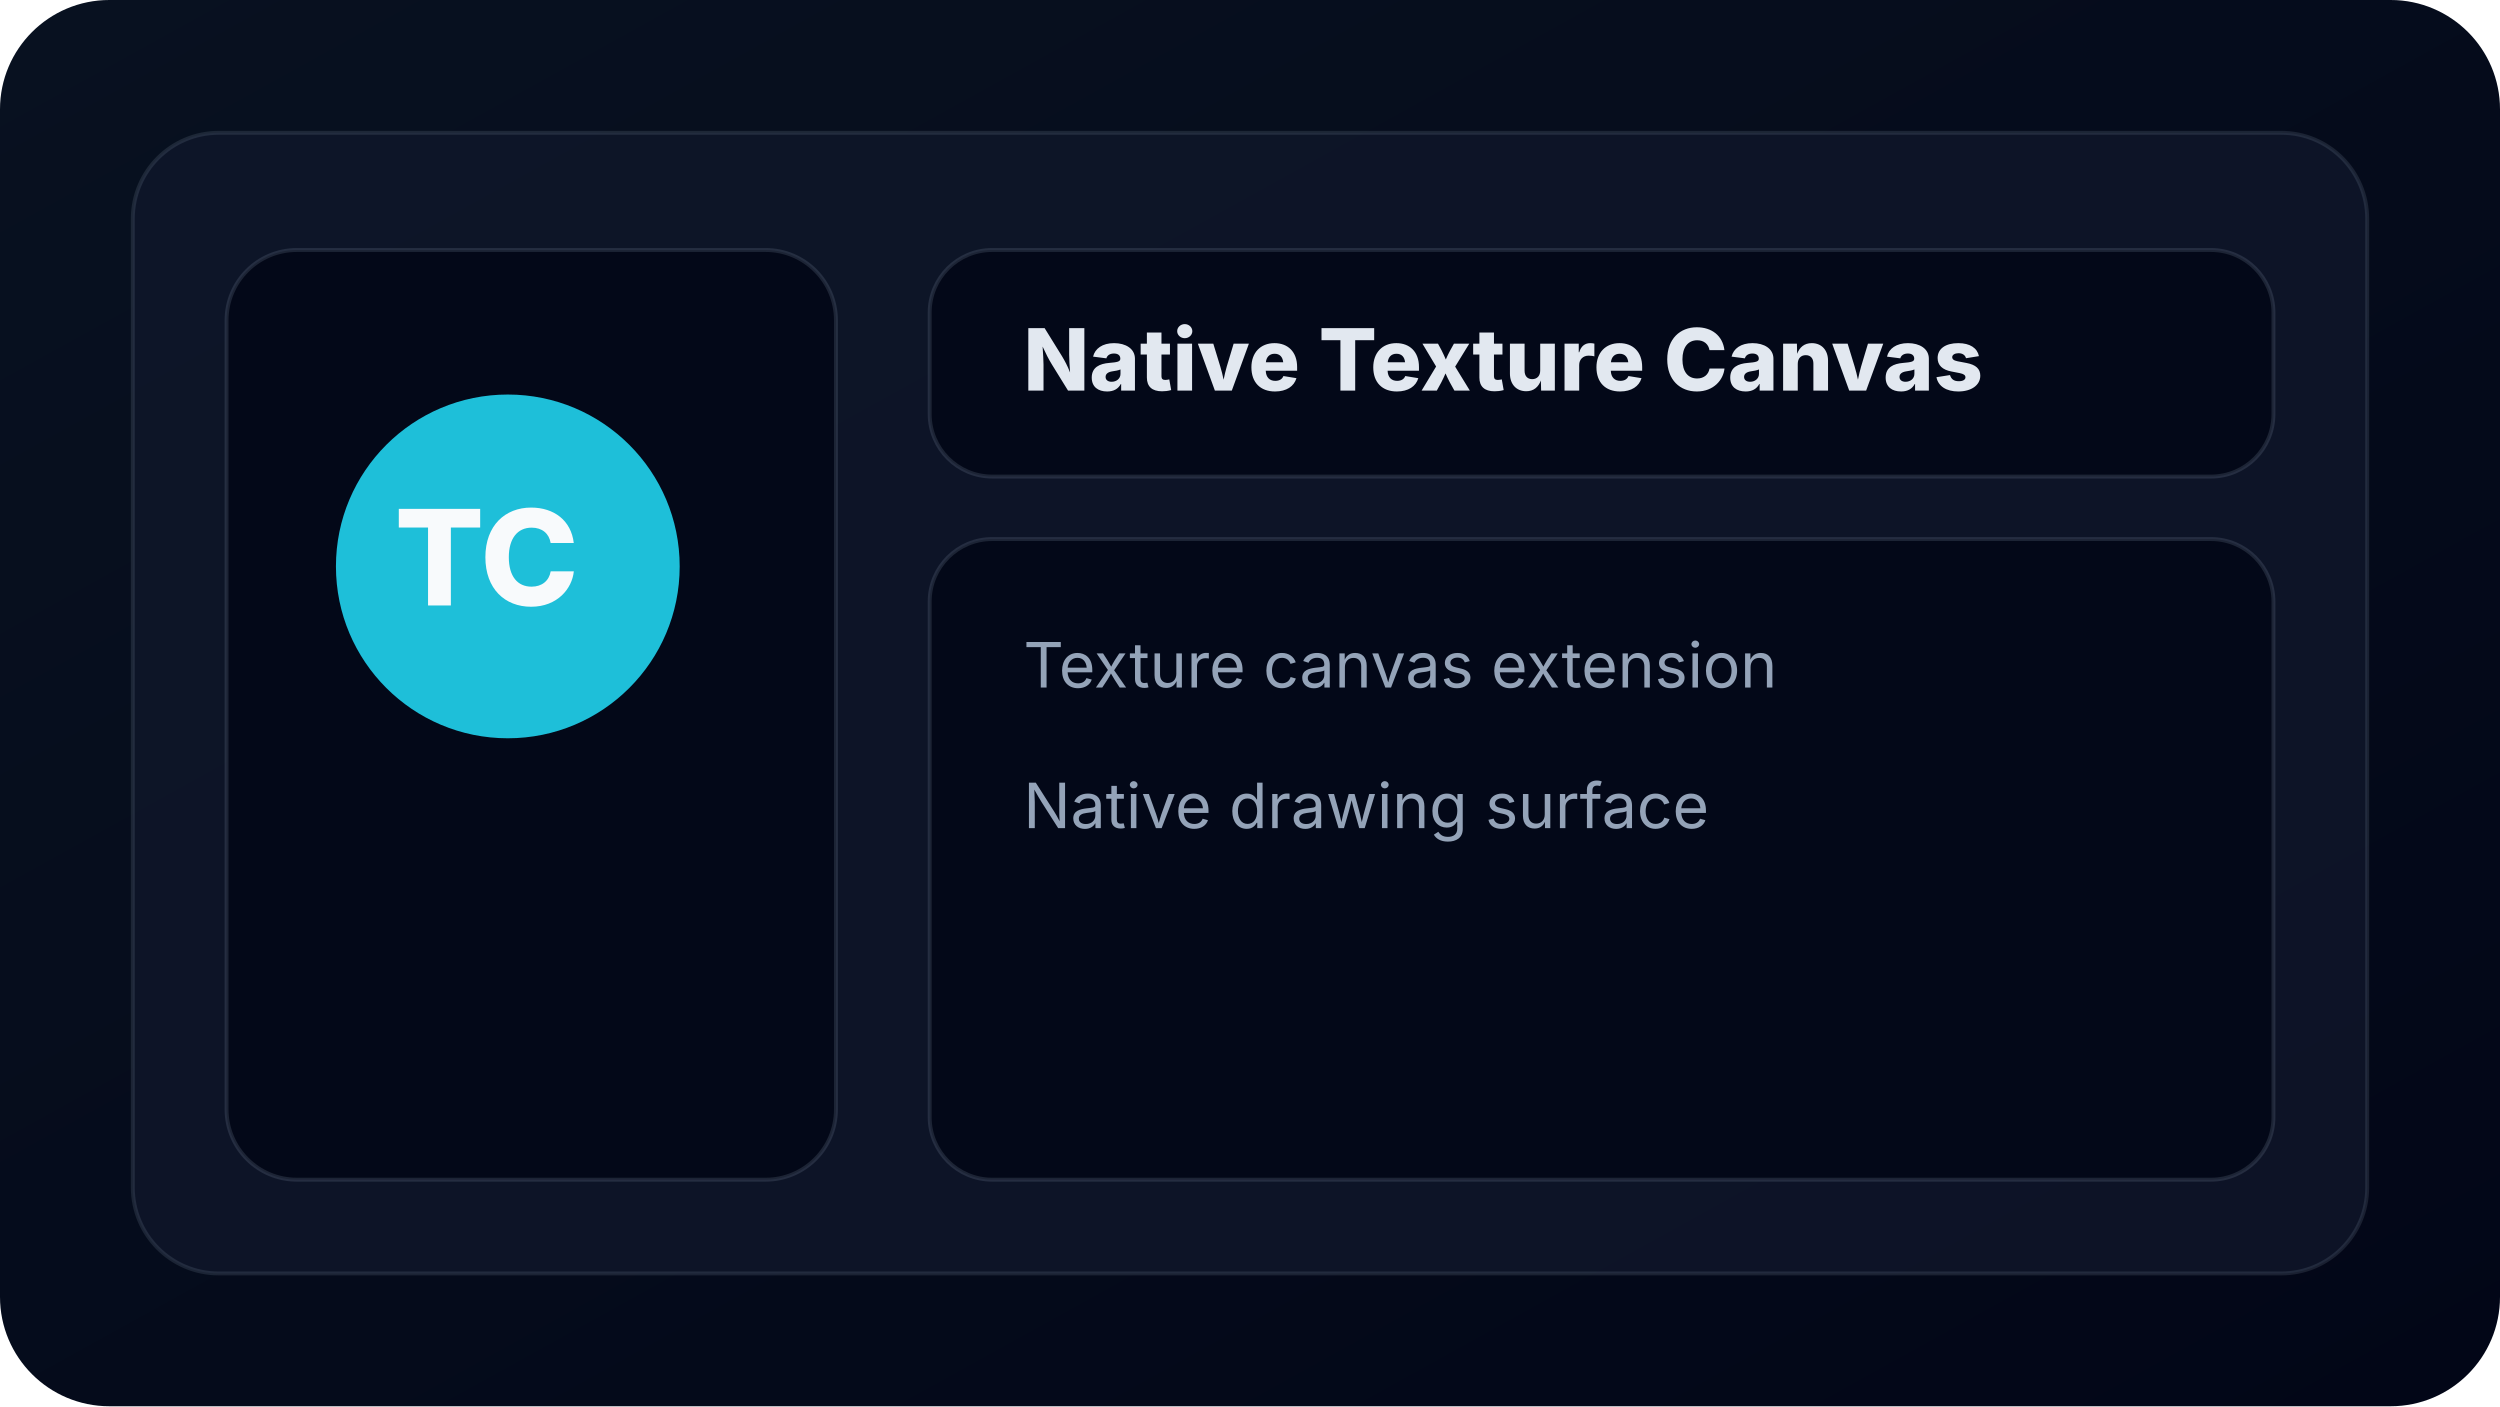
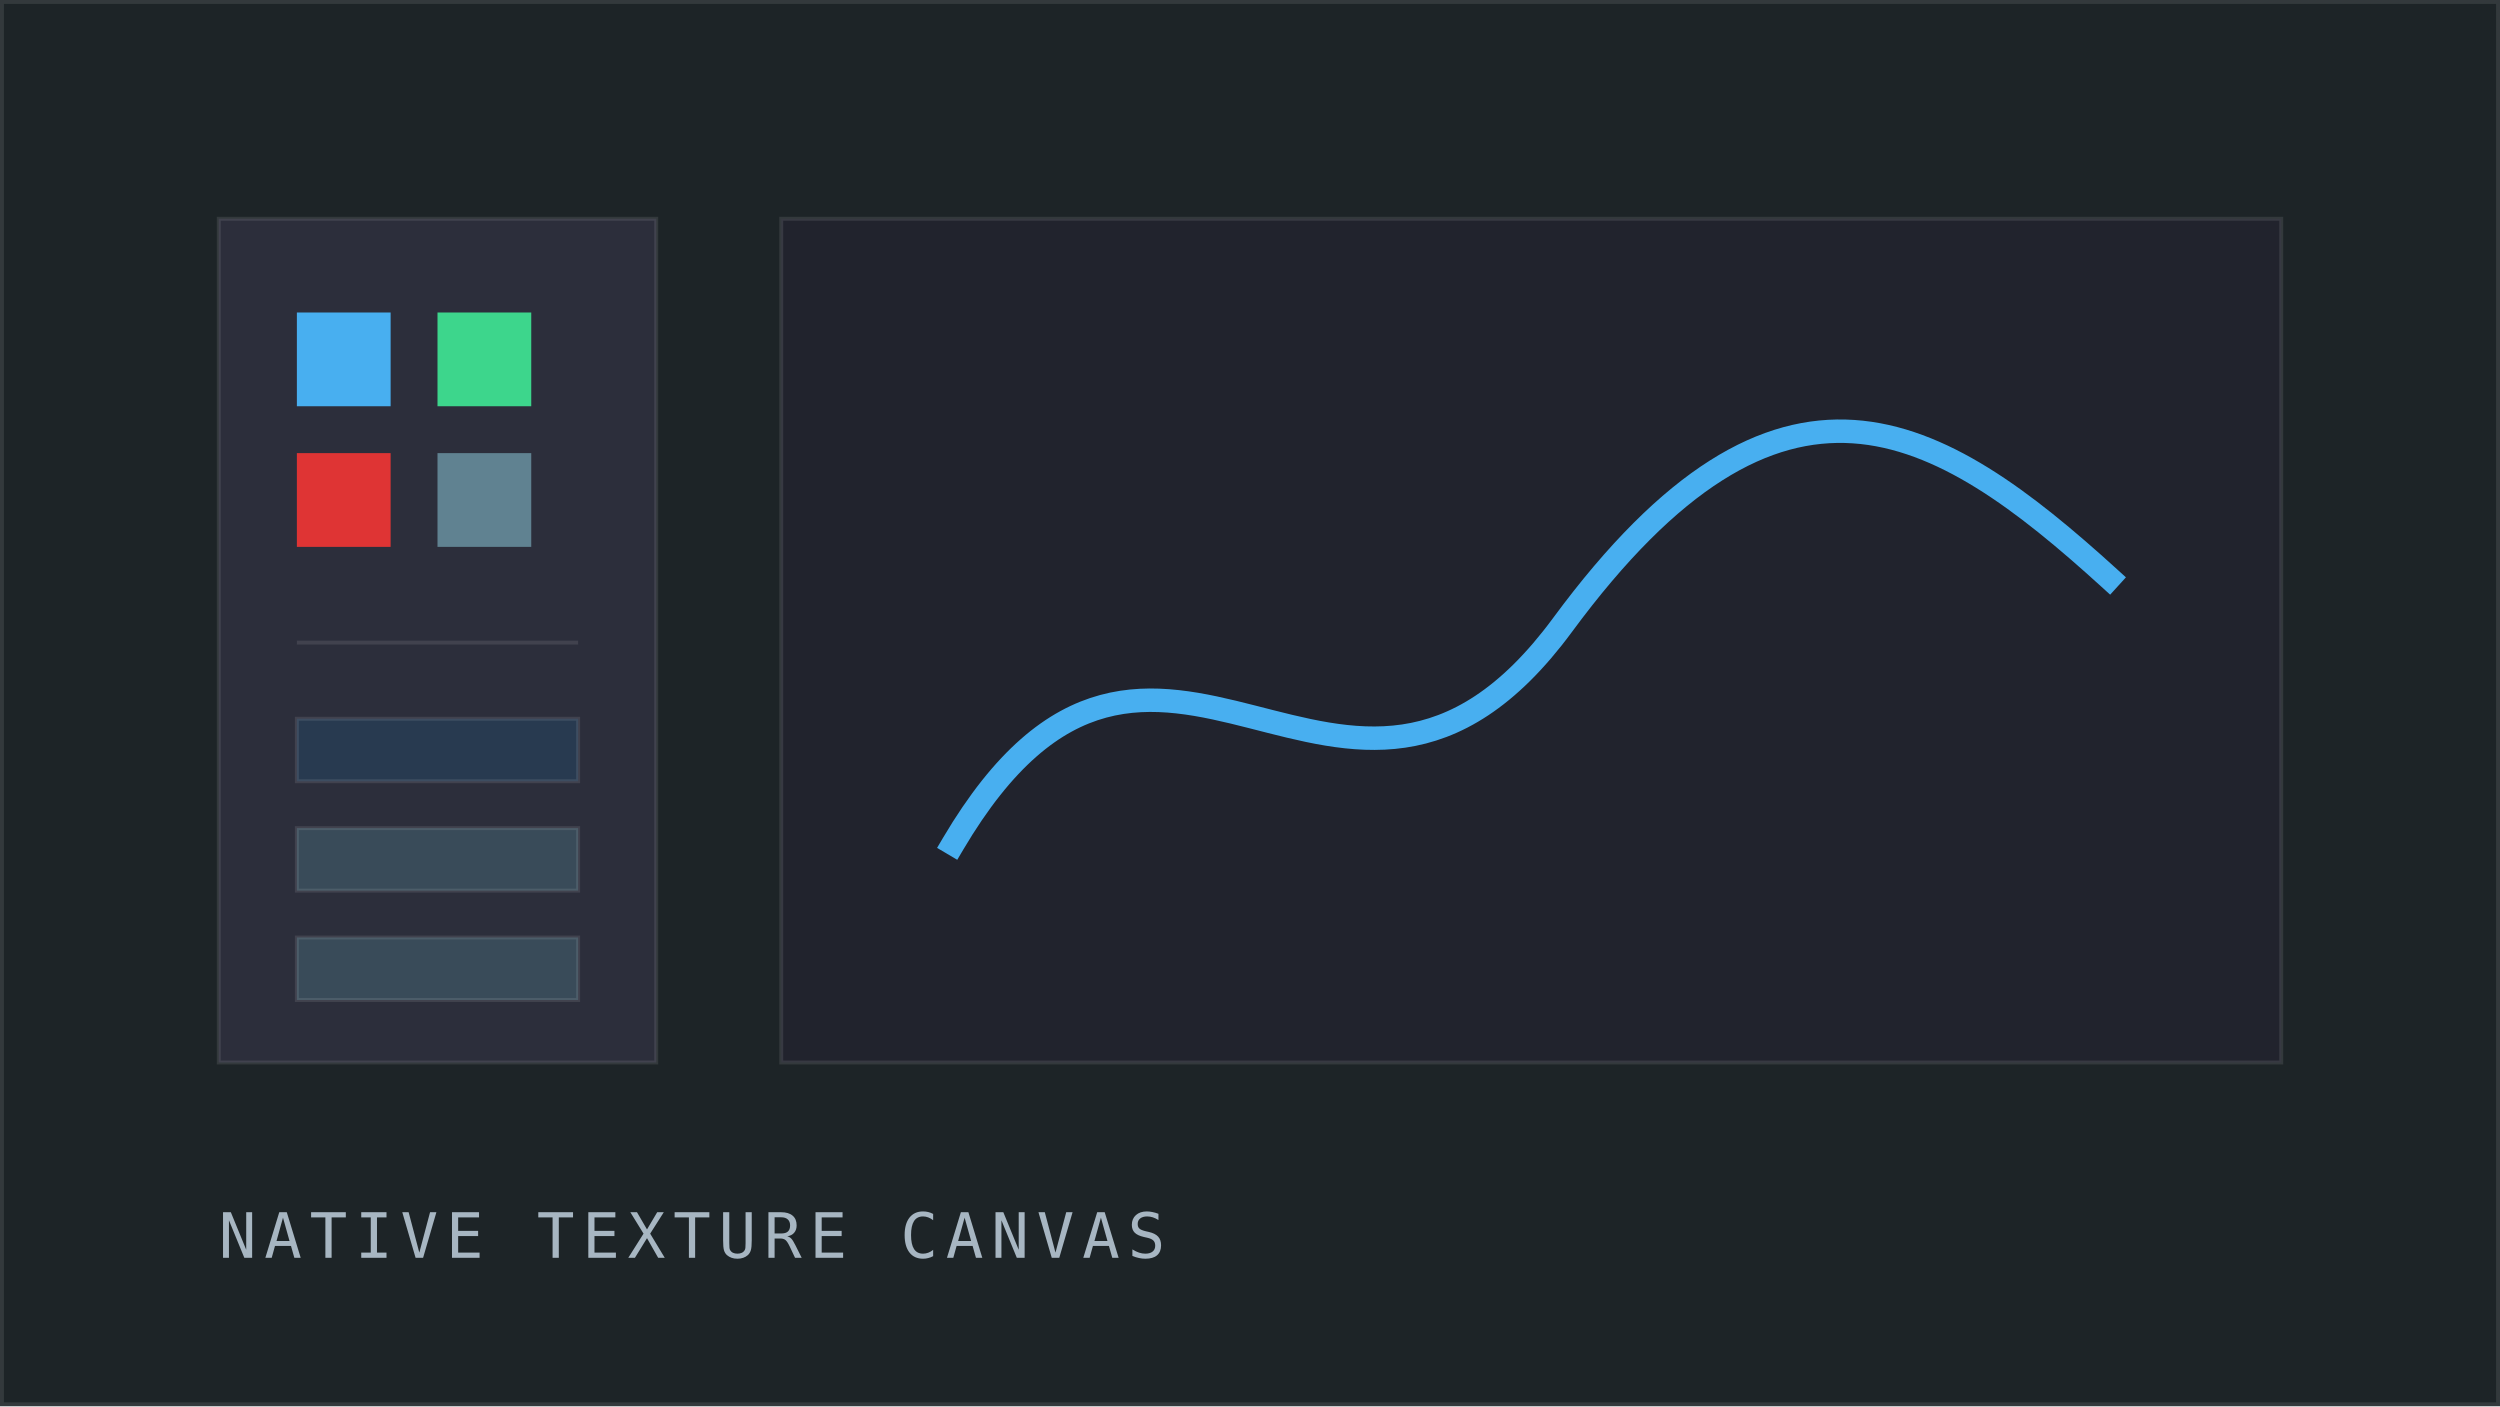
<svg xmlns="http://www.w3.org/2000/svg" width="640" height="360" viewBox="0 0 640 360">
-   <defs>
-     <linearGradient id="bg" x1="0" y1="0" x2="1" y2="1">
-       <stop offset="0%" stop-color="#081120" />
-       <stop offset="100%" stop-color="#020617" />
-     </linearGradient>
-     <linearGradient id="accent" x1="0" y1="0" x2="1" y2="1">
-       <stop offset="0%" stop-color="#22d3ee" />
-       <stop offset="100%" stop-color="#f97316" />
-     </linearGradient>
-   </defs>
-   <rect width="640" height="360" rx="28" fill="url(#bg)" />
-   <rect x="34" y="34" width="572" height="292" rx="22" fill="#0f172a" fill-opacity="0.82" stroke="#94a3b8" stroke-opacity="0.16" />
-   <rect x="58" y="64" width="156" height="238" rx="18" fill="#020617" fill-opacity="0.86" stroke="#94a3b8" stroke-opacity="0.18" />
-   <rect x="238" y="64" width="344" height="58" rx="16" fill="#020617" fill-opacity="0.86" stroke="#94a3b8" stroke-opacity="0.18" />
-   <rect x="238" y="138" width="344" height="164" rx="16" fill="#020617" fill-opacity="0.86" stroke="#94a3b8" stroke-opacity="0.18" />
-   <circle cx="130" cy="145" r="44" fill="#22d3ee" fill-opacity="0.9" />
-   <text x="101" y="155" fill="#f8fafc" font-size="34" font-weight="800" font-family="Inter, Arial, sans-serif">TC</text>
-   <text x="262" y="100" fill="#e2e8f0" font-size="22" font-weight="800" font-family="Inter, Arial, sans-serif">Native Texture Canvas</text>
-   <text x="262" y="176" fill="#94a3b8" font-size="16" font-family="Inter, Arial, sans-serif">Texture canvas extension</text>
-   <text x="262" y="212" fill="#94a3b8" font-size="16" font-family="Inter, Arial, sans-serif">Native drawing surface</text>
+   <rect width="640" height="360" fill="#1d2427" />
+   <rect x="0.5" y="0.5" width="639" height="359" fill="none" stroke="rgba(255,255,255,0.1)" />
+   <rect x="200" y="56" width="384" height="216" fill="#21232d" stroke="rgba(255,255,255,0.1)" />
+   <path d="M 244 216 C 296 128, 344 236, 400 160 S 496 108, 540 148" fill="none" stroke="#48aff0" stroke-width="6" stroke-linecap="square" />
+   <rect x="56" y="56" width="112" height="216" fill="#2c2e3b" stroke="rgba(255,255,255,0.1)" />
+   <rect x="76" y="80" width="24" height="24" fill="#48aff0" />
+   <rect x="112" y="80" width="24" height="24" fill="#3dd68c" />
+   <rect x="76" y="116" width="24" height="24" fill="#df3434" />
+   <rect x="112" y="116" width="24" height="24" fill="#608291" />
+   <rect x="76" y="164" width="72" height="1" fill="rgba(255,255,255,0.1)" />
+   <rect x="76" y="184" width="72" height="16" fill="rgba(19,124,189,0.16)" stroke="rgba(255,255,255,0.1)" />
+   <rect x="76" y="212" width="72" height="16" fill="#394b59" stroke="rgba(255,255,255,0.1)" />
+   <rect x="76" y="240" width="72" height="16" fill="#394b59" stroke="rgba(255,255,255,0.1)" />
+   <text x="56" y="322" fill="#a7b6c2" font-size="16" letter-spacing="2" font-family="Menlo, monospace">NATIVE TEXTURE CANVAS</text>
</svg>
